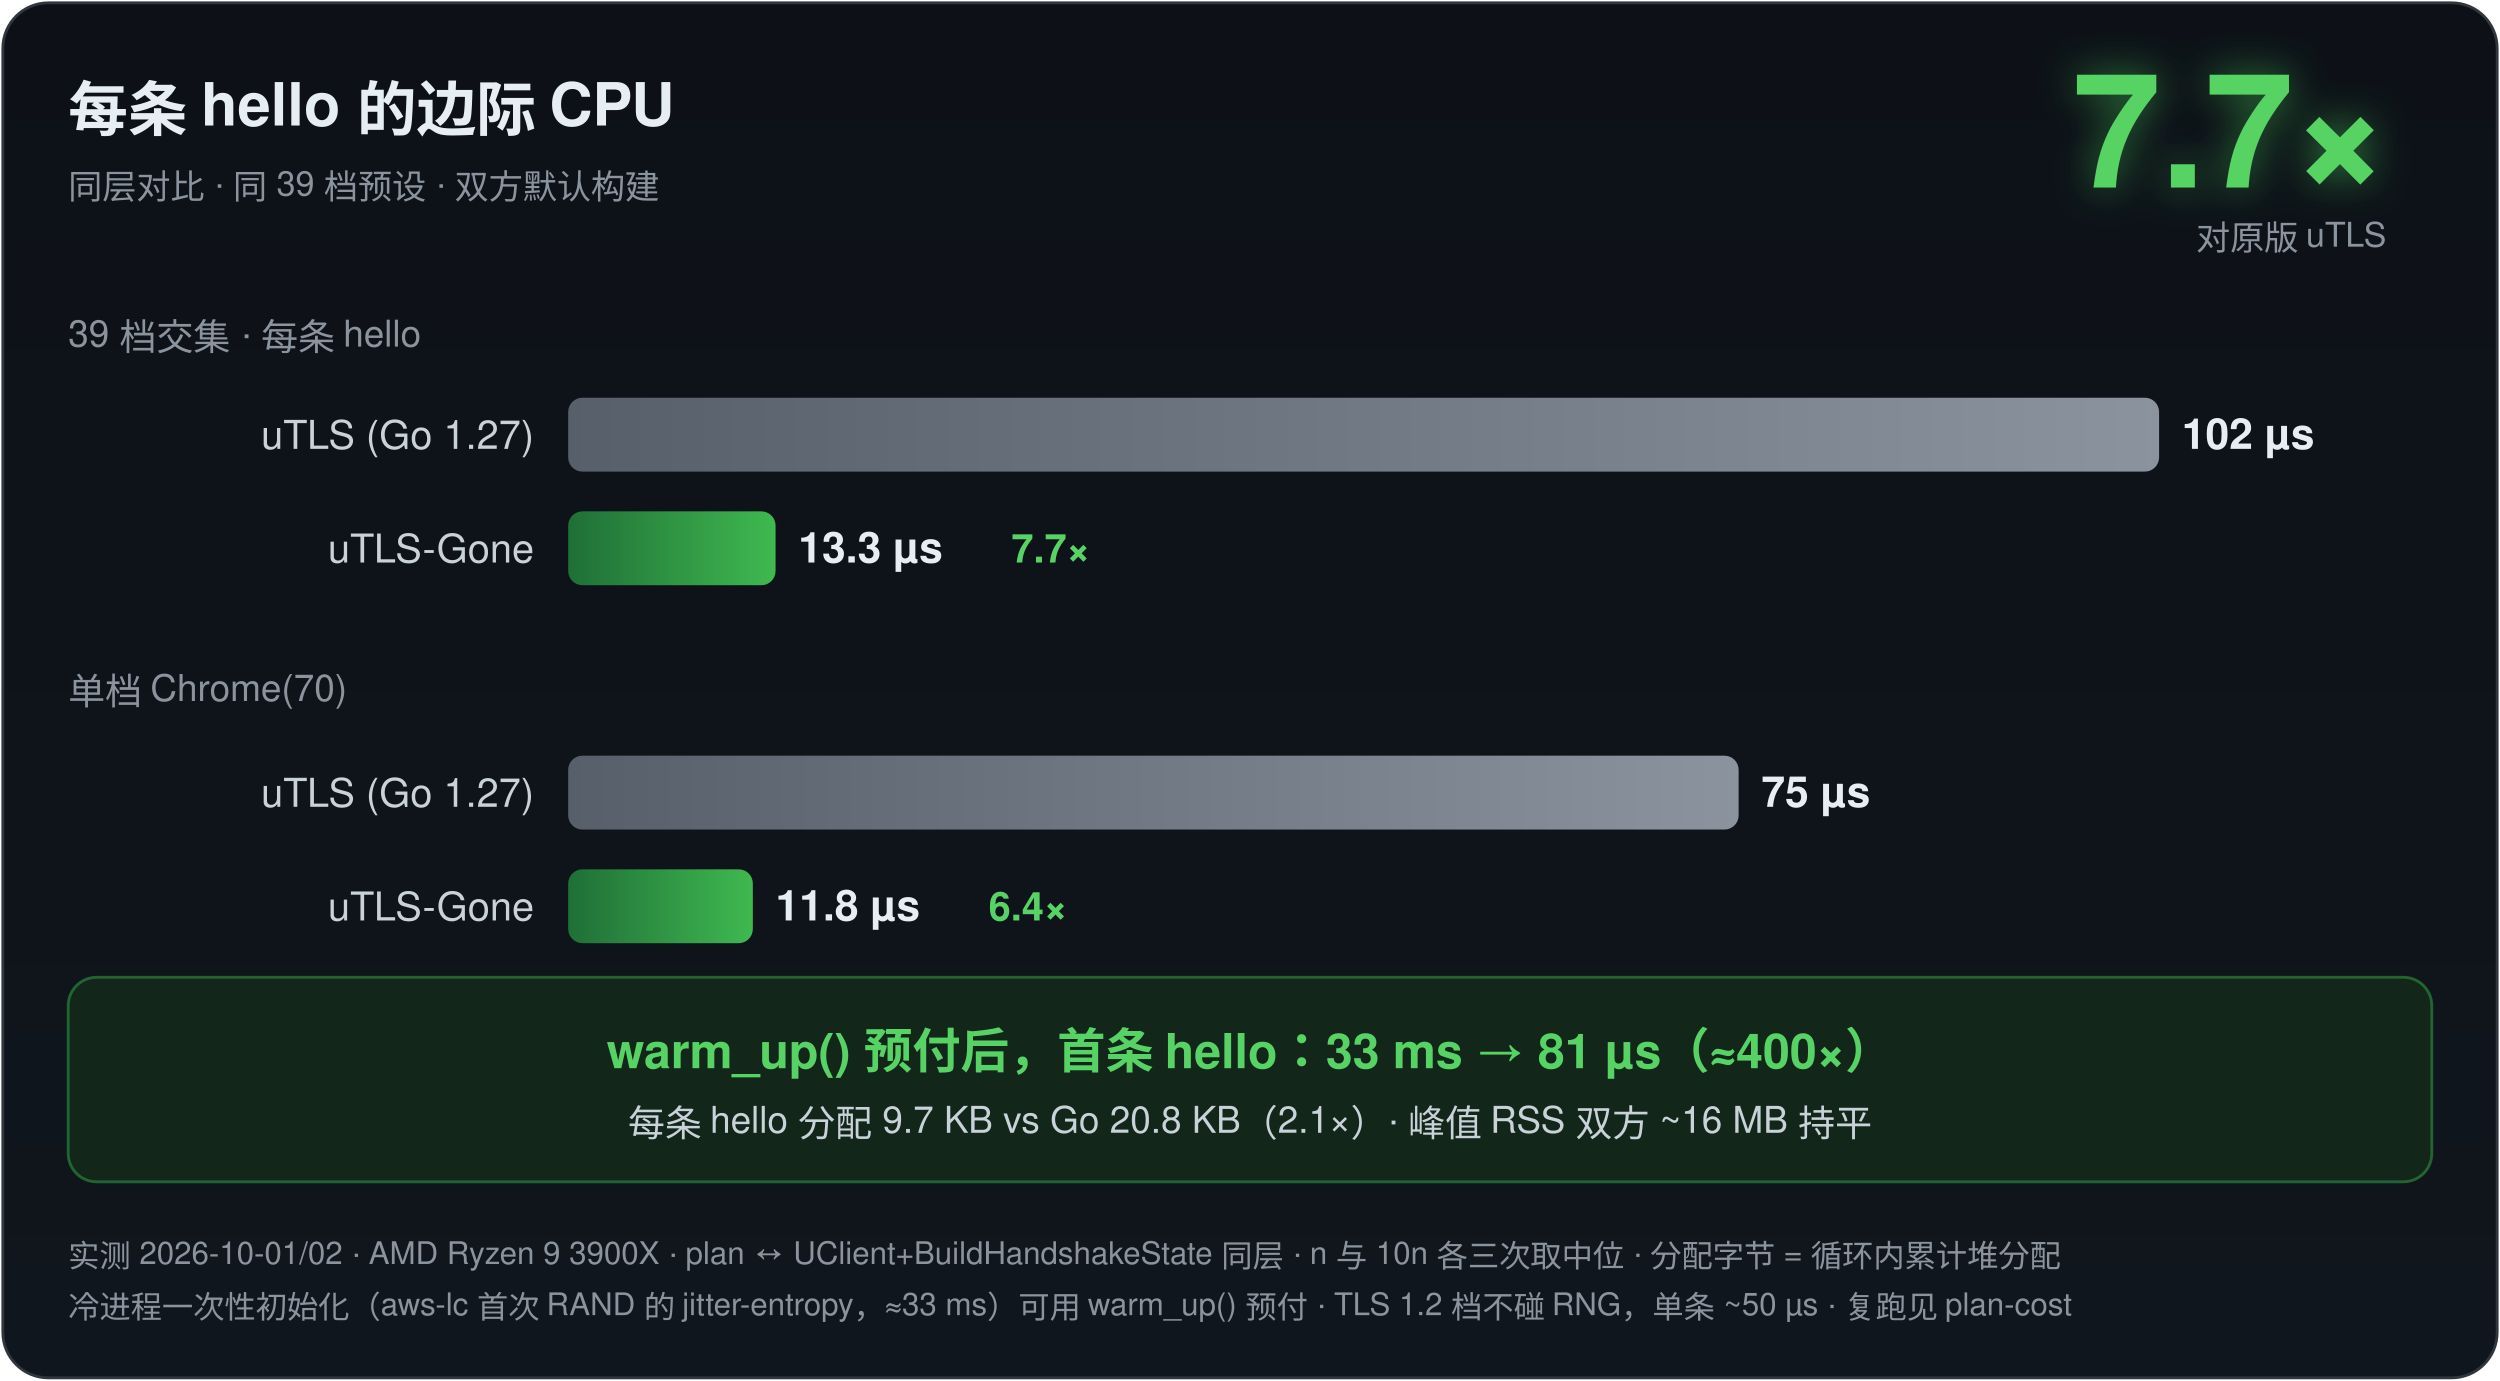
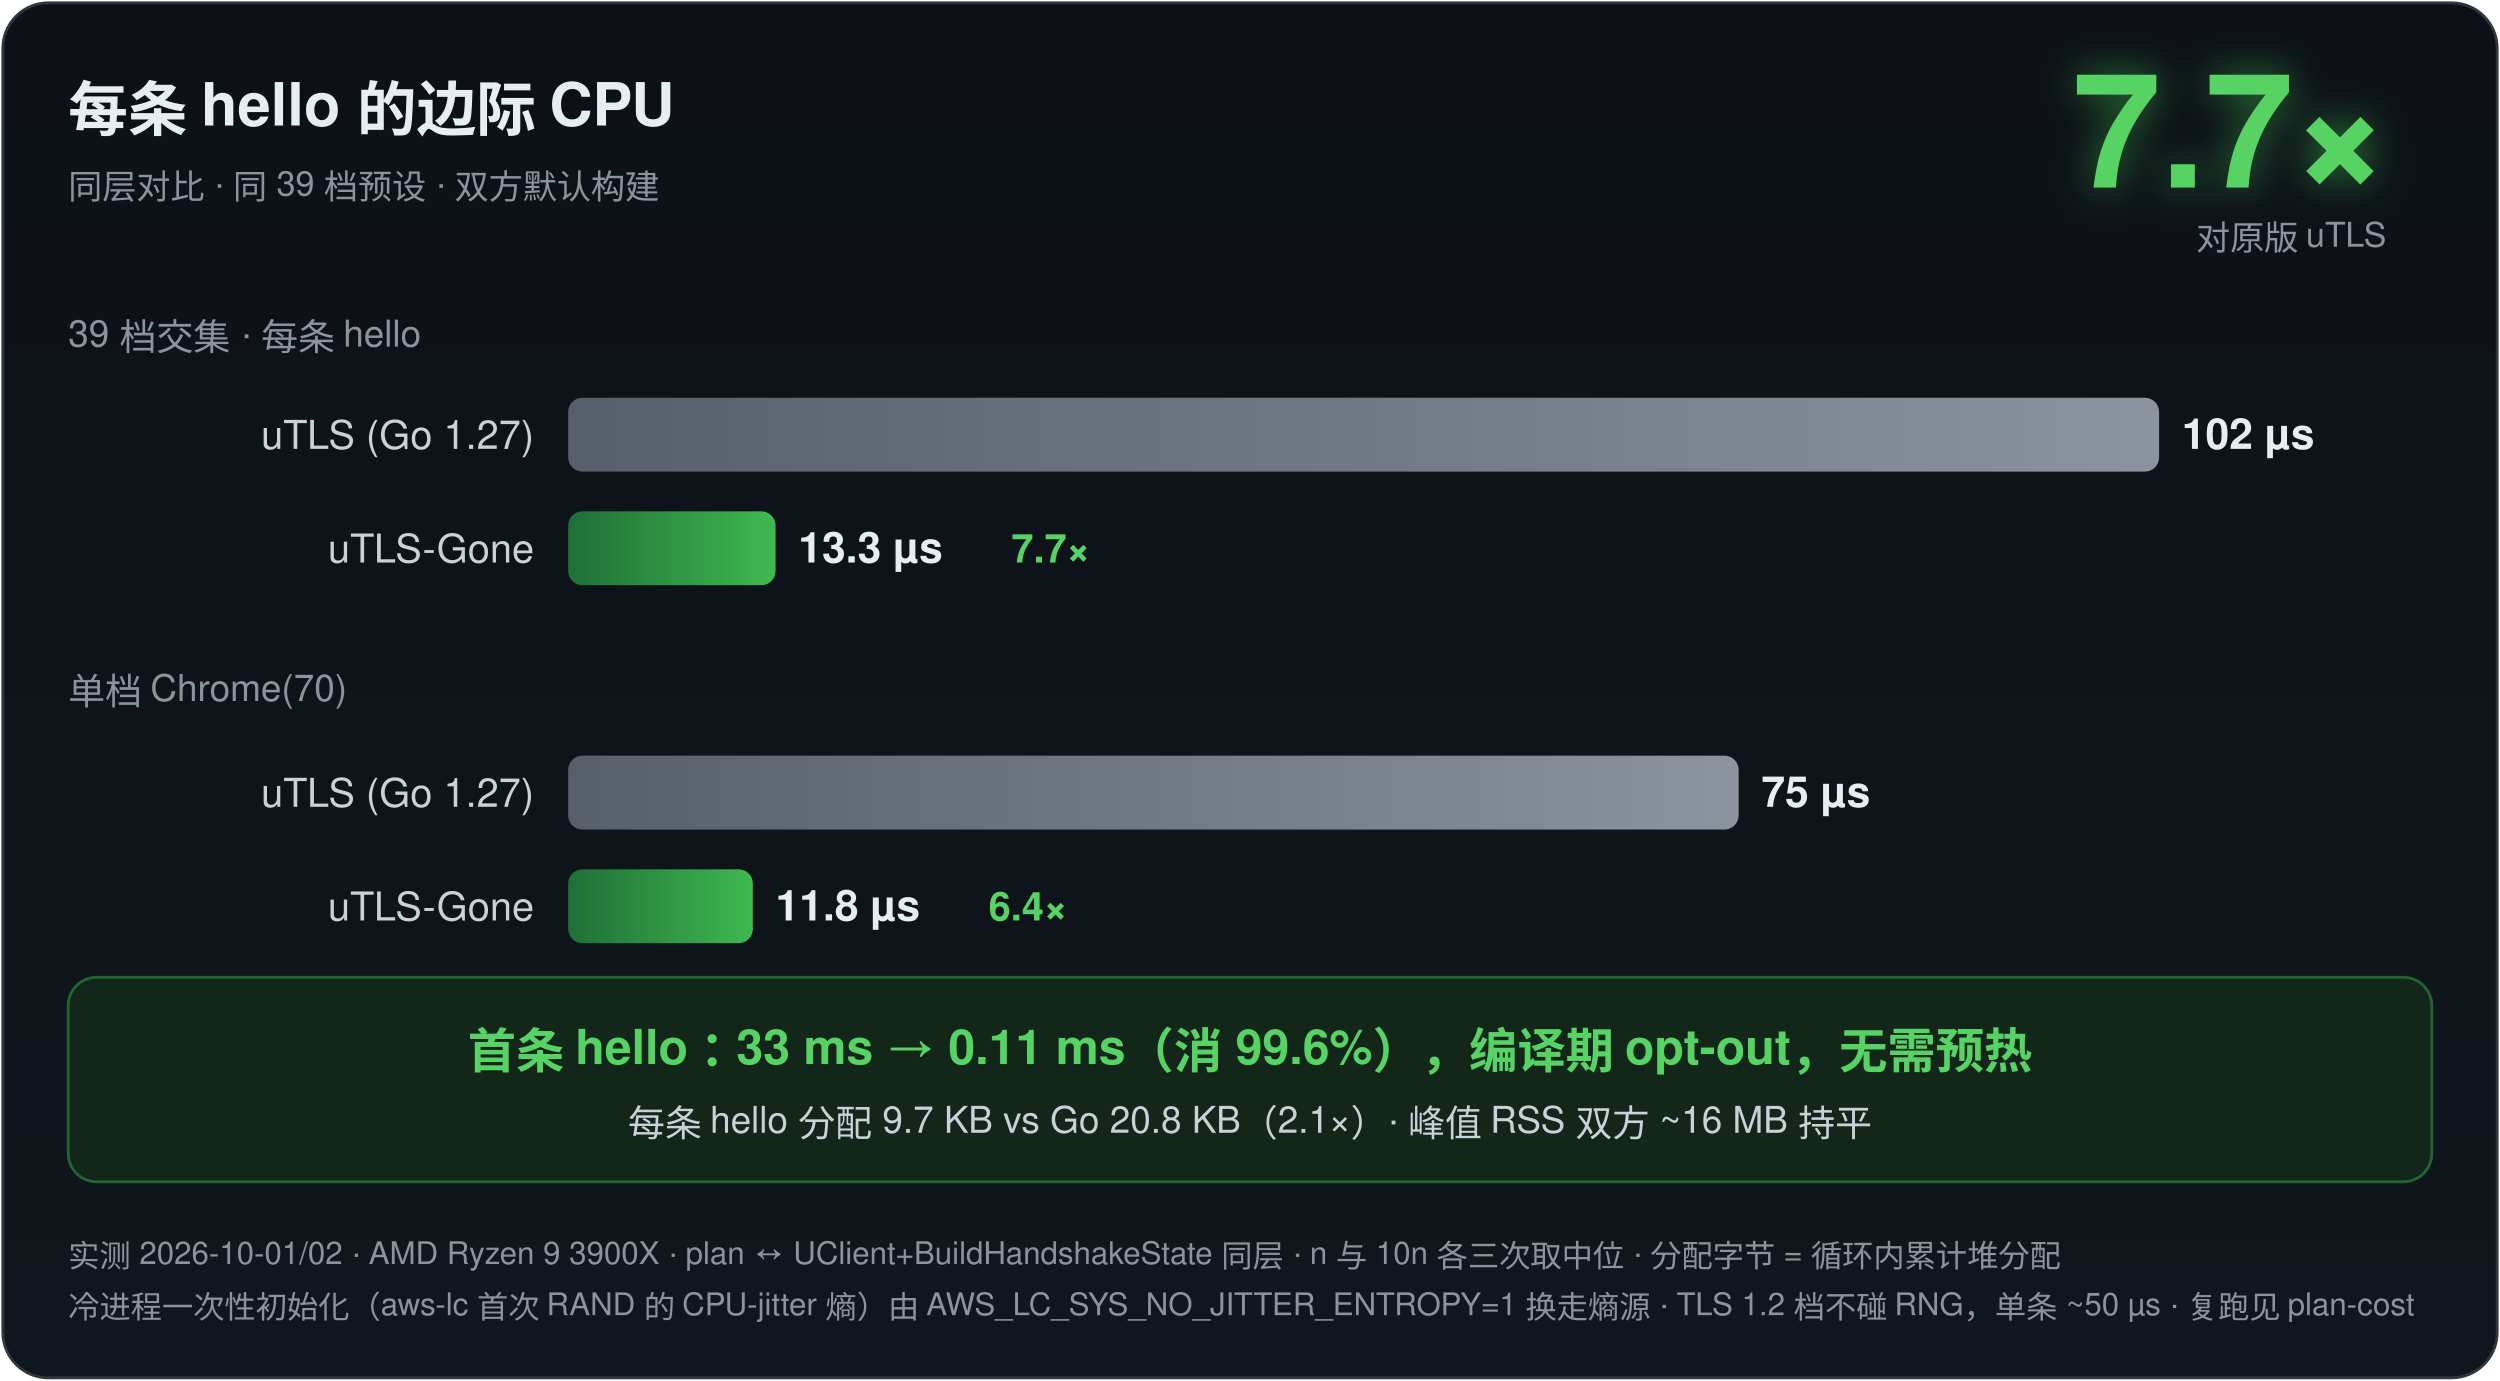
<svg xmlns="http://www.w3.org/2000/svg" width="880" height="486" viewBox="0 0 880 486" role="img" aria-label="每条 hello 的边际 CPU：uTLS-Gone 13.3 微秒，uTLS（Go）102 微秒，7.7 倍；每条分配 9.7 KB vs 20.8 KB；RSS 持平">
  <defs>
    <linearGradient id="bg" x1="0" y1="0" x2="0" y2="1">
      <stop offset="0" stop-color="#0d1117" />
      <stop offset="1" stop-color="#10161d" />
    </linearGradient>
    <linearGradient id="gGo" x1="0" y1="0" x2="1" y2="0">
      <stop offset="0" stop-color="#57606a" />
      <stop offset="1" stop-color="#8b949e" />
    </linearGradient>
    <linearGradient id="gRs" x1="0" y1="0" x2="1" y2="0">
      <stop offset="0" stop-color="#1f6f37" />
      <stop offset="1" stop-color="#3fb950" />
    </linearGradient>
    <filter id="glow" x="-40%" y="-60%" width="180%" height="240%">
      <feDropShadow dx="0" dy="0" stdDeviation="7" flood-color="#3fb950" flood-opacity="0.65" />
    </filter>
  </defs>
  <rect x="1" y="1" width="878" height="484" rx="16" fill="url(#bg)" stroke="#30363d" stroke-width="1" />
  <text x="24" y="46" font-family="'Segoe UI', system-ui, -apple-system, Helvetica, Arial, sans-serif" font-size="21" font-weight="600" fill="#e6edf3">每条 hello 的边际 CPU</text>
  <text x="24" y="70" font-family="'Segoe UI', system-ui, -apple-system, Helvetica, Arial, sans-serif" font-size="12" fill="#8b949e">同层对比 · 同 39 档预设 · 双方默认构建</text>
  <text x="840" y="66" text-anchor="end" font-family="'Segoe UI', system-ui, -apple-system, Helvetica, Arial, sans-serif" font-size="56" font-weight="700" fill="#56d364" filter="url(#glow)">7.7×</text>
  <text x="840" y="88" text-anchor="end" font-family="'Segoe UI', system-ui, -apple-system, Helvetica, Arial, sans-serif" font-size="12" fill="#8b949e">对原版 uTLS</text>
  <text x="24" y="122" font-family="'Segoe UI', system-ui, -apple-system, Helvetica, Arial, sans-serif" font-size="13" fill="#8b949e">39 档交集 · 每条 hello</text>
  <text x="188" y="158" text-anchor="end" font-family="'Segoe UI', system-ui, -apple-system, Helvetica, Arial, sans-serif" font-size="14" fill="#c9d1d9">uTLS (Go 1.27)</text>
  <rect x="200" y="140" width="560" height="26" rx="5" fill="url(#gGo)" />
  <text x="768" y="158" font-family="'Segoe UI', system-ui, -apple-system, Helvetica, Arial, sans-serif" font-size="15" font-weight="600" fill="#e6edf3">102 µs</text>
  <text x="188" y="198" text-anchor="end" font-family="'Segoe UI', system-ui, -apple-system, Helvetica, Arial, sans-serif" font-size="14" fill="#c9d1d9">uTLS-Gone</text>
  <rect x="200" y="180" width="73" height="26" rx="5" fill="url(#gRs)" />
  <text x="281" y="198" font-family="'Segoe UI', system-ui, -apple-system, Helvetica, Arial, sans-serif" font-size="15" font-weight="600" fill="#e6edf3">13.3 µs</text>
  <text x="356" y="198" font-family="'Segoe UI', system-ui, -apple-system, Helvetica, Arial, sans-serif" font-size="14" font-weight="700" fill="#56d364">7.7×</text>
  <text x="24" y="248" font-family="'Segoe UI', system-ui, -apple-system, Helvetica, Arial, sans-serif" font-size="13" fill="#8b949e">单档 Chrome(70)</text>
  <text x="188" y="284" text-anchor="end" font-family="'Segoe UI', system-ui, -apple-system, Helvetica, Arial, sans-serif" font-size="14" fill="#c9d1d9">uTLS (Go 1.27)</text>
  <rect x="200" y="266" width="412" height="26" rx="5" fill="url(#gGo)" />
  <text x="620" y="284" font-family="'Segoe UI', system-ui, -apple-system, Helvetica, Arial, sans-serif" font-size="15" font-weight="600" fill="#e6edf3">75 µs</text>
  <text x="188" y="324" text-anchor="end" font-family="'Segoe UI', system-ui, -apple-system, Helvetica, Arial, sans-serif" font-size="14" fill="#c9d1d9">uTLS-Gone</text>
  <rect x="200" y="306" width="65" height="26" rx="5" fill="url(#gRs)" />
  <text x="273" y="324" font-family="'Segoe UI', system-ui, -apple-system, Helvetica, Arial, sans-serif" font-size="15" font-weight="600" fill="#e6edf3">11.8 µs</text>
  <text x="348" y="324" font-family="'Segoe UI', system-ui, -apple-system, Helvetica, Arial, sans-serif" font-size="14" font-weight="700" fill="#56d364">6.4×</text>
  <rect x="24" y="344" width="832" height="72" rx="10" fill="#12261a" stroke="#2ea043" stroke-opacity="0.55" />
-   <text x="440" y="376" text-anchor="middle" font-family="'Segoe UI', system-ui, -apple-system, Helvetica, Arial, sans-serif" font-size="17" font-weight="700" fill="#56d364">warm_up() 预付后，首条 hello：33 ms → 81 µs（≈400×）</text>
+   <text x="440" y="376" text-anchor="middle" font-family="'Segoe UI', system-ui, -apple-system, Helvetica, Arial, sans-serif" font-size="17" font-weight="700" fill="#56d364">首条 hello：33 ms → 0.11 ms（消 99.6%），编译期 opt-out，无需预热</text>
  <text x="440" y="400" text-anchor="middle" font-family="'Segoe UI', system-ui, -apple-system, Helvetica, Arial, sans-serif" font-size="13" fill="#c9d1d9">每条 hello 分配 9.7 KB vs Go 20.8 KB（2.1×）· 峰值 RSS 双方 ~16 MB 持平</text>
  <text x="24" y="446" font-family="'Segoe UI', system-ui, -apple-system, Helvetica, Arial, sans-serif" font-size="11" fill="#8b949e">实测 2026-10-01/02 · AMD Ryzen 9 3900X · plan ↔ UClient+BuildHandshakeState 同层 · n 与 10n 各三次取中位 · 分配字节 = 循环内累计堆分配</text>
-   <text x="24" y="464" font-family="'Segoe UI', system-ui, -apple-system, Helvetica, Arial, sans-serif" font-size="11" fill="#8b949e">冷进程一次性初始化（aws-lc 首次 RAND 的 jitter-entropy，≈33 ms）可用 warm_up() 预付 · TLS 1.2 档不碰 RNG，单条 ~50 µs · 复跑见 plan-cost</text>
+   <text x="24" y="464" font-family="'Segoe UI', system-ui, -apple-system, Helvetica, Arial, sans-serif" font-size="11" fill="#8b949e">冷进程一次性初始化（aws-lc 首次 RAND 的 CPU-jitter 熵）由 AWS_LC_SYS_NO_JITTER_ENTROPY=1 换走熵源 · TLS 1.2 档不碰 RNG，单条 ~50 µs · 复跑见 plan-cost</text>
</svg>
